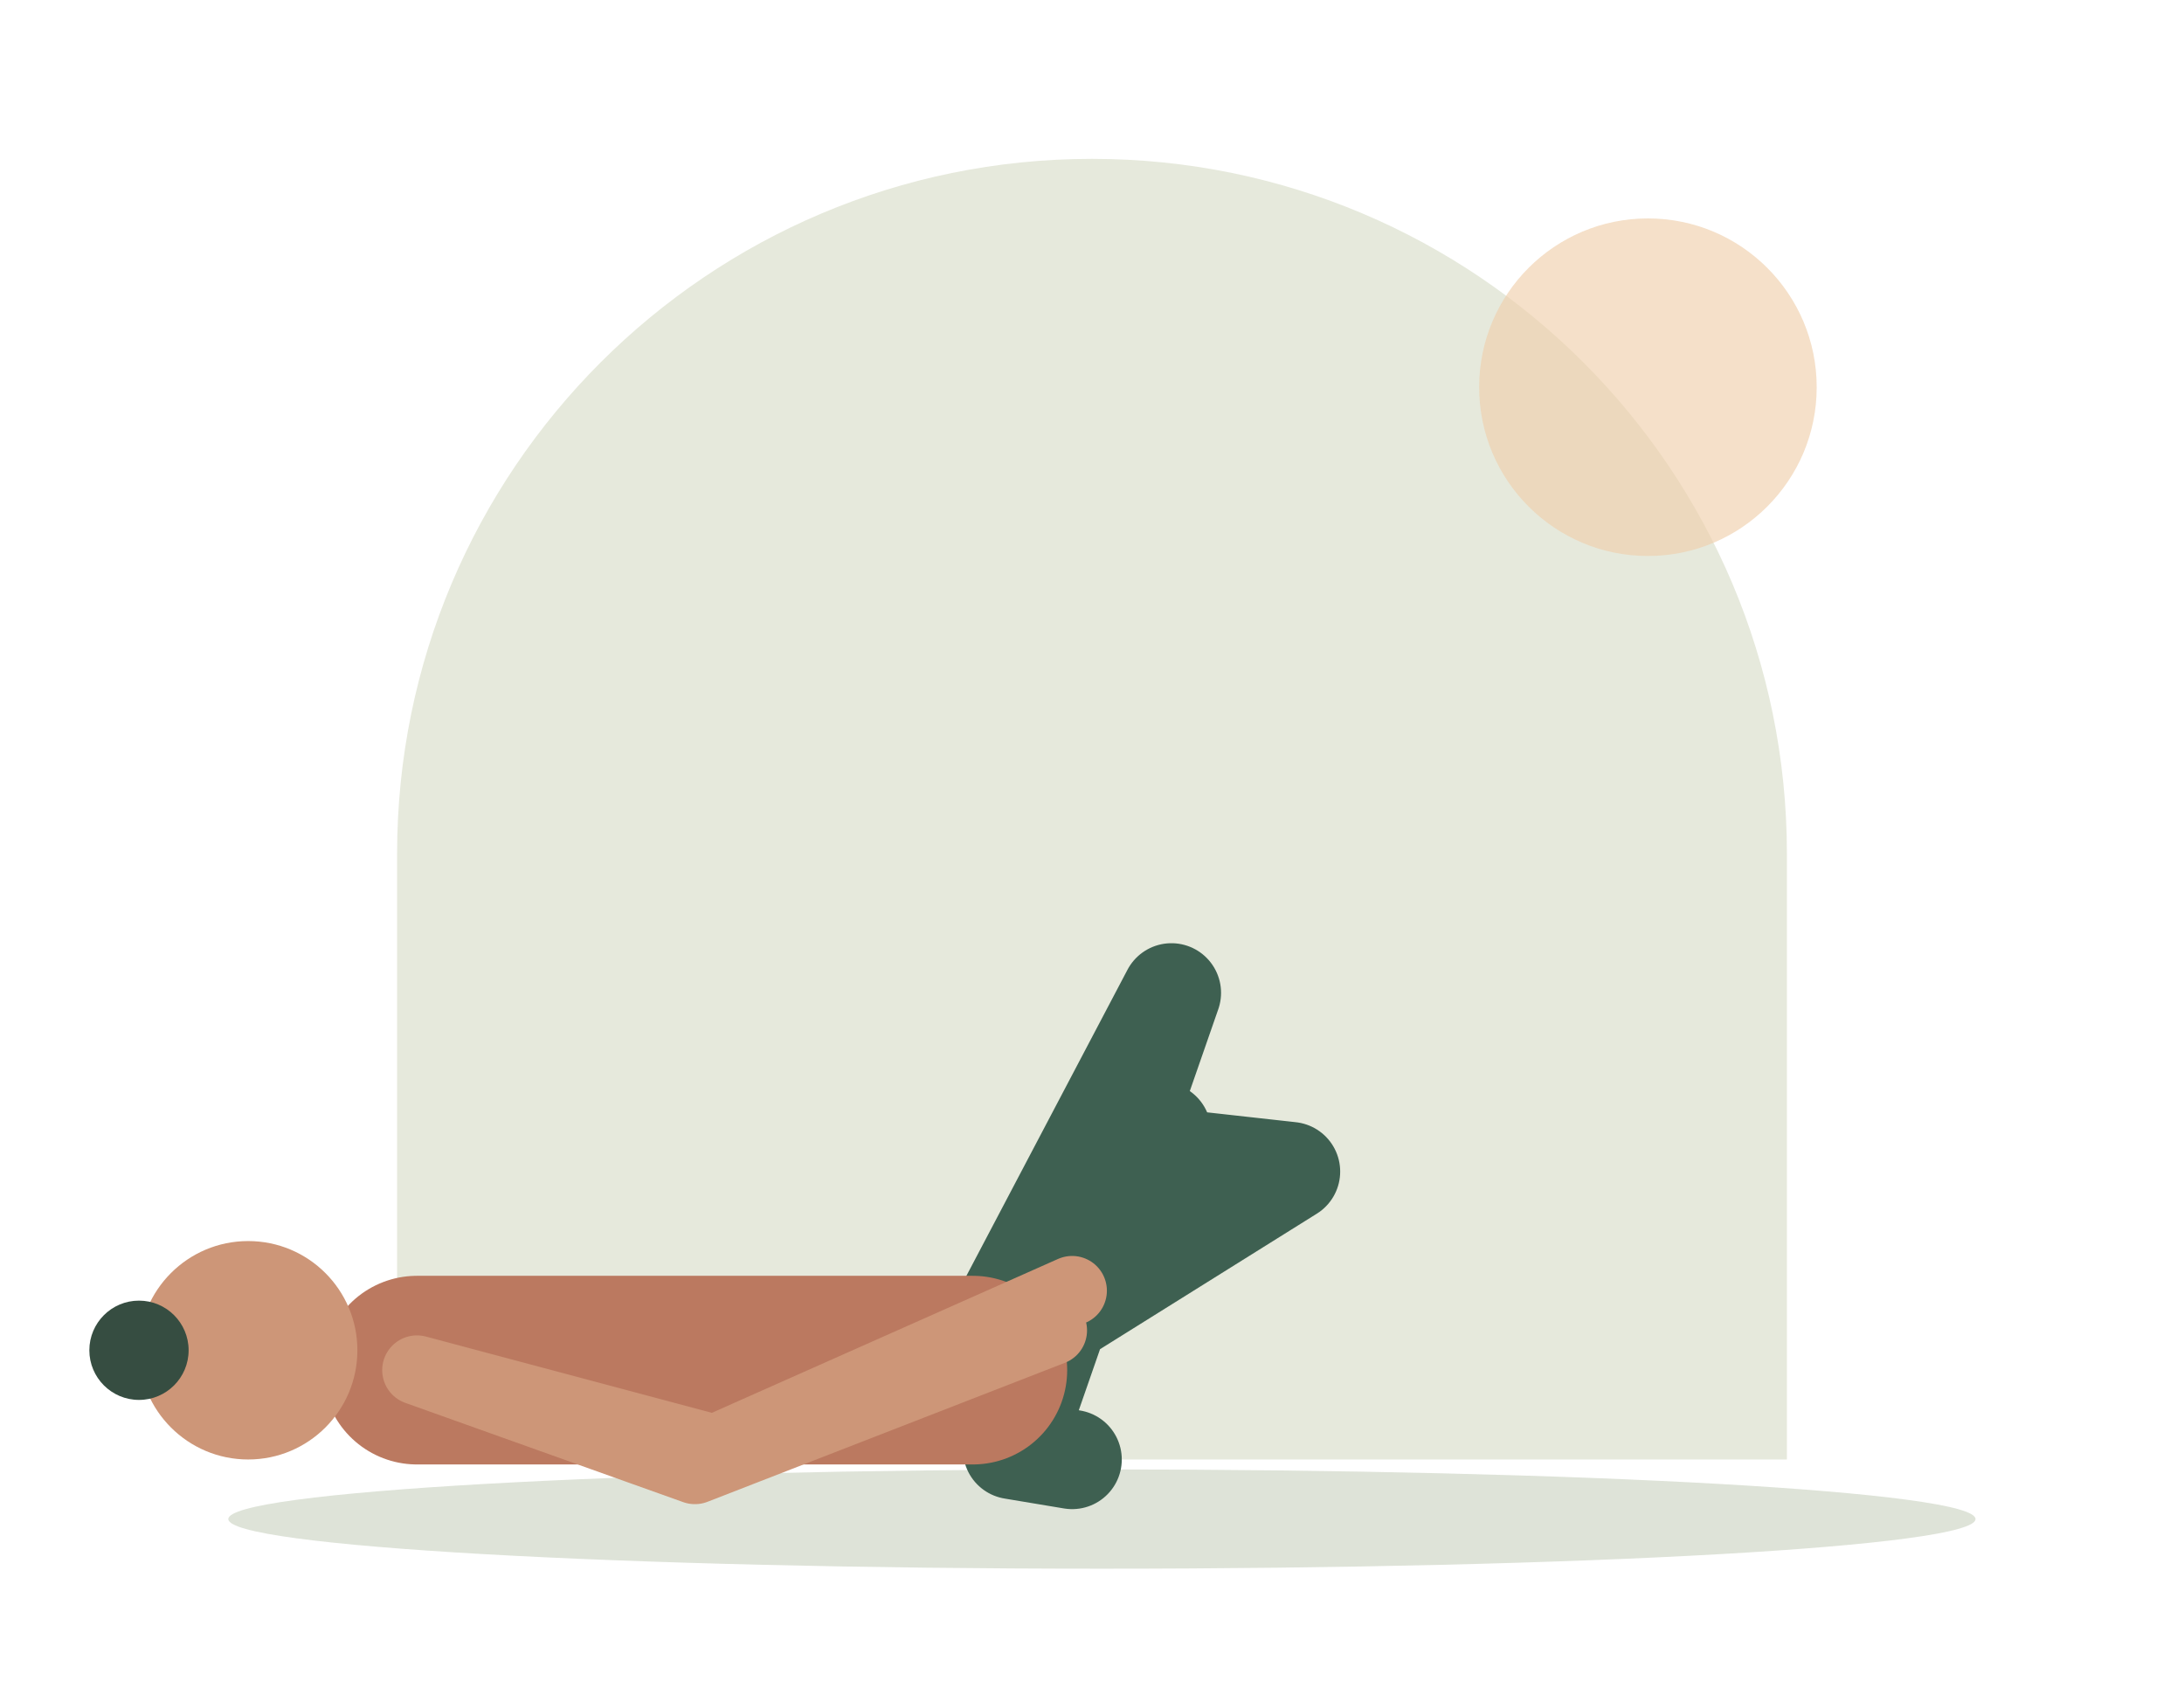
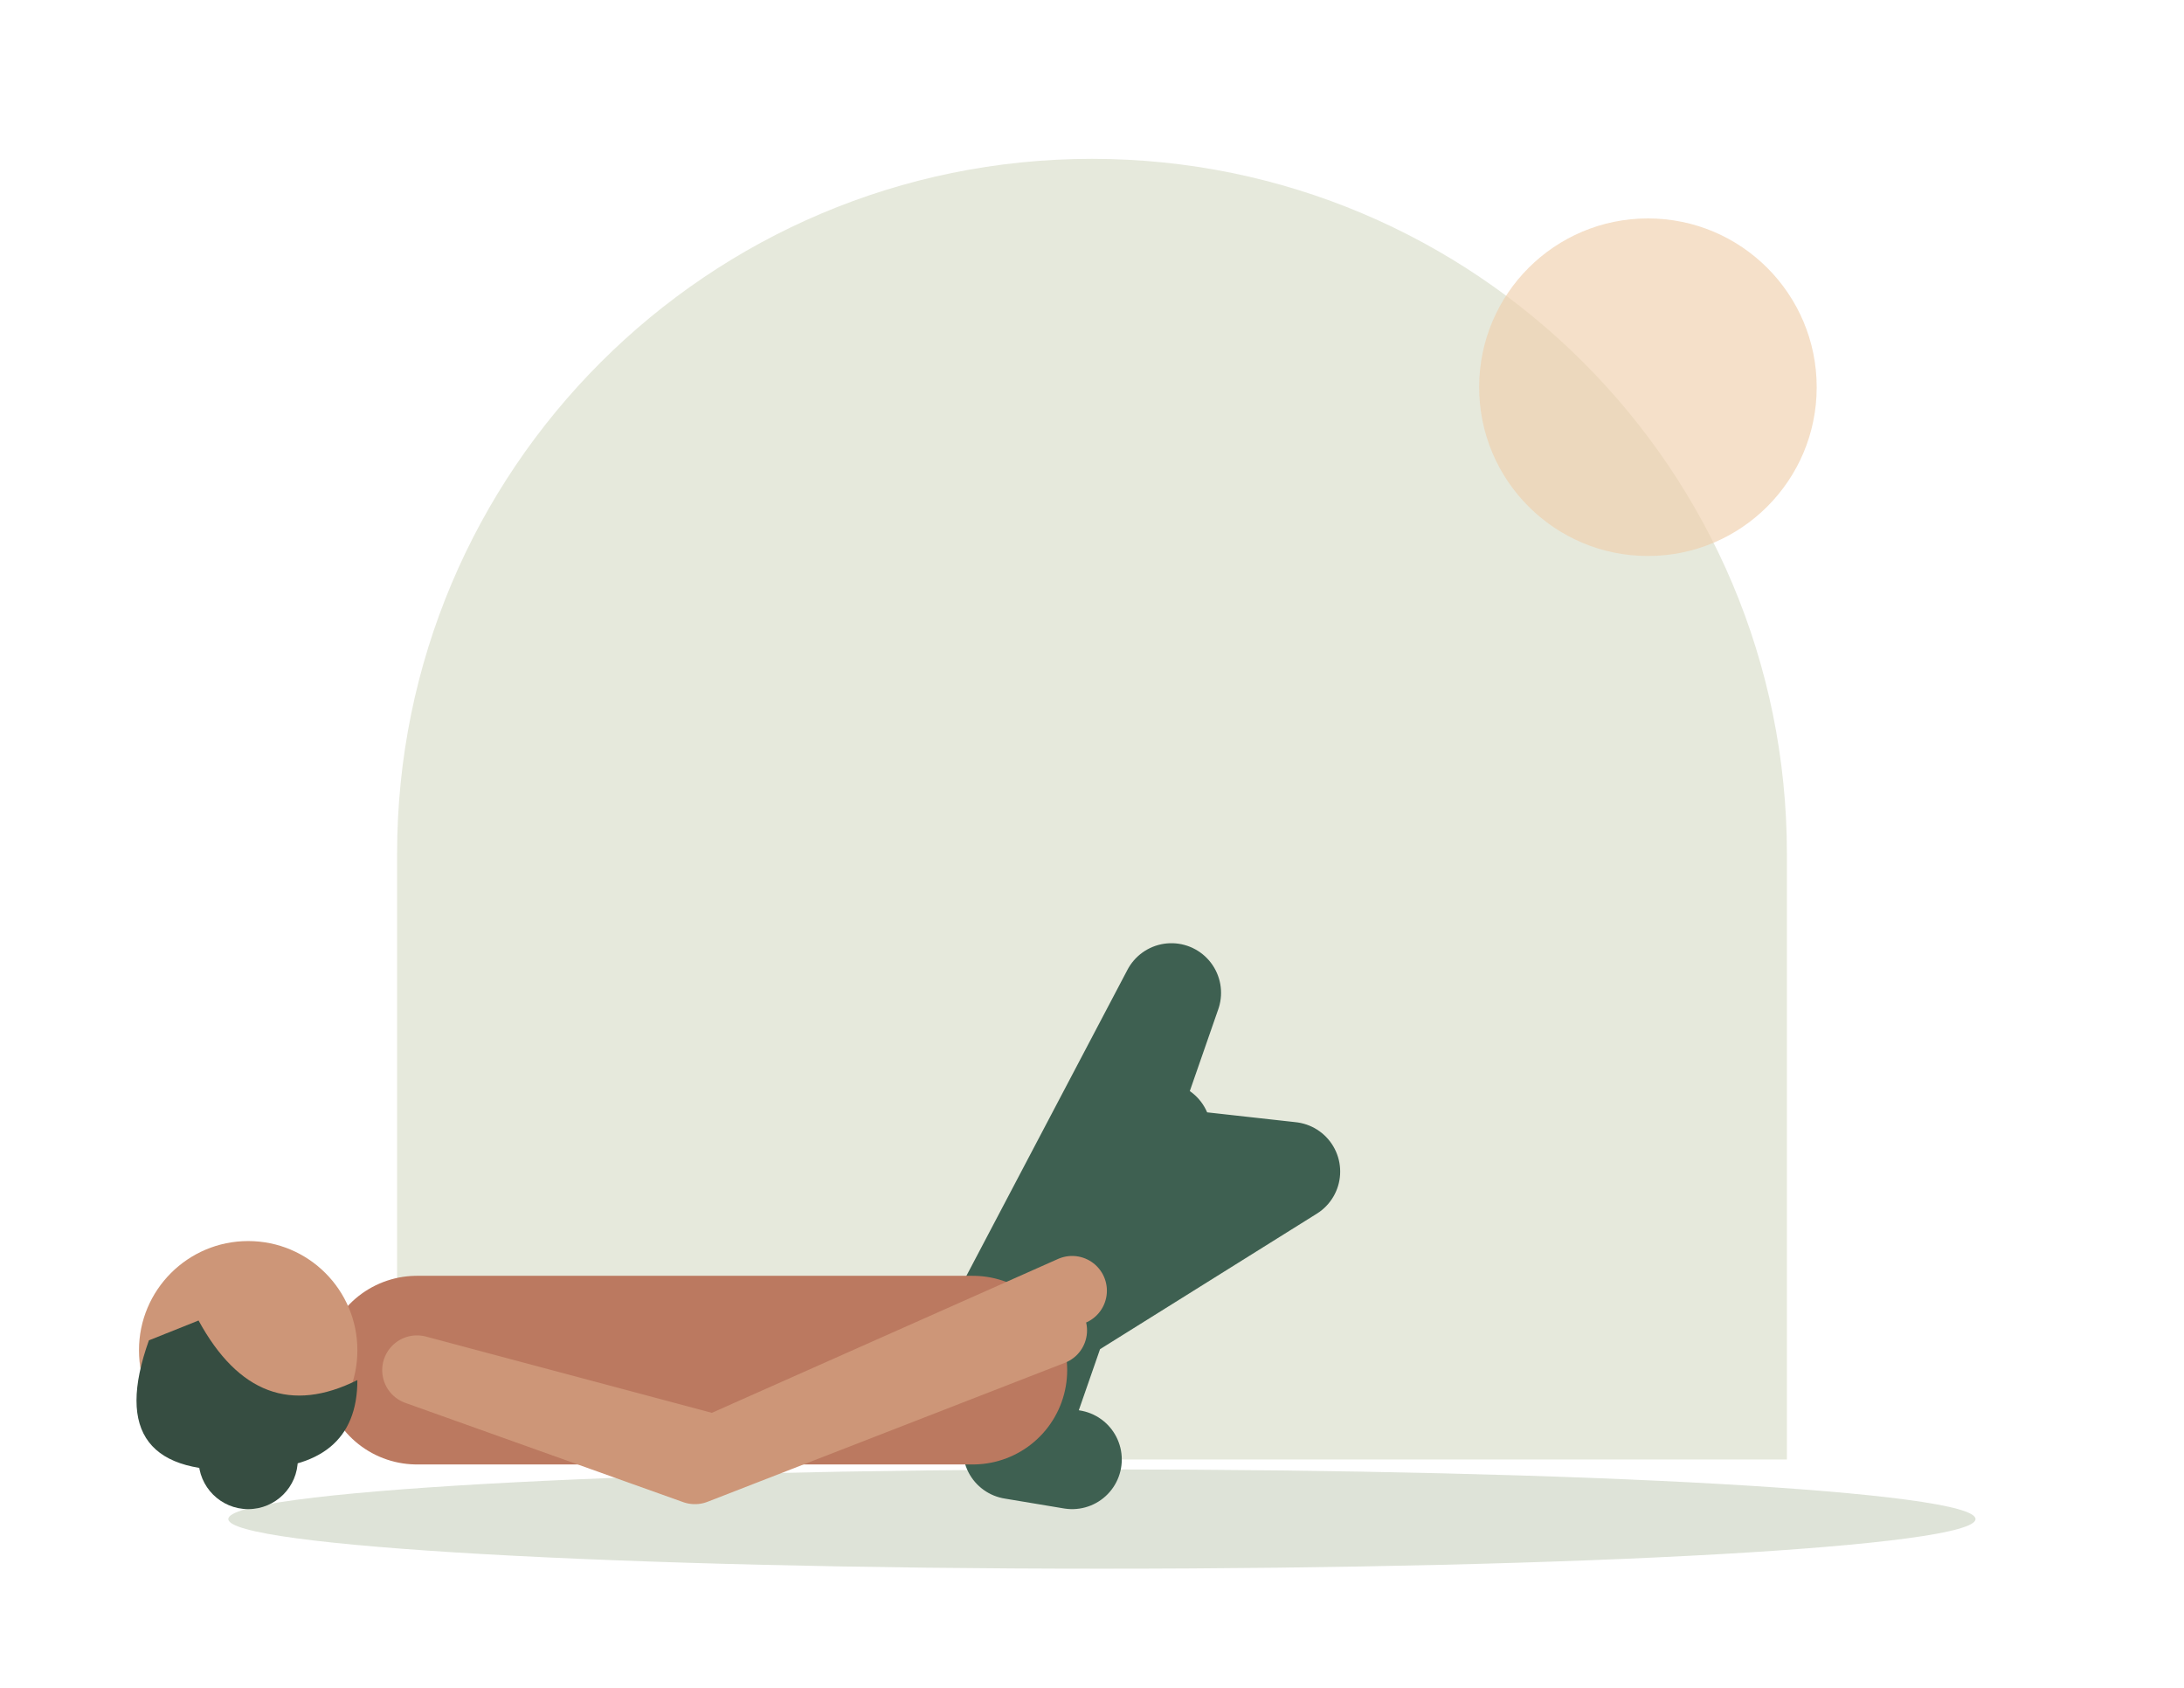
<svg xmlns="http://www.w3.org/2000/svg" width="440" height="340" viewBox="0 0 220 170">
  <path d="M40 147V86a70 70 0 0 1 140 0v61Z" fill="#e6e9dc" />
  <circle cx="166" cy="39" r="17" fill="#efcfac" opacity=".65" />
  <ellipse cx="111" cy="153" rx="88" ry="5" fill="#ccd4c3" opacity=".65" />
  <path d="M 98 138 L 118 100 L 102 146 L 108 147 M 98 138 L 130 118 L 112 116 L 117 114" stroke="#3e6051" stroke-width="10" fill="none" stroke-linecap="round" stroke-linejoin="round" />
  <path d="M 42 138 L 98 138" stroke="#bb7960" stroke-width="19" fill="none" stroke-linecap="round" />
  <path d="M 42 138 L 72 146 L 108 130 M 42 138 L 70 148 L 106 134" stroke="#cd9678" stroke-width="7" fill="none" stroke-linecap="round" stroke-linejoin="round" />
  <circle cx="25" cy="136" r="11" fill="#cd9678" />
-   <path d="M 16 129 A 7 7 0 0 0 16 143 A 5 5 0 0 1 16 129 Z" fill="#364d41" />
-   <circle cx="14" cy="136" r="5" fill="#364d41" />
+   <path d="M15 135 Q10 149 25 148 Q36 148 36 139 Q26 144 20 133 Z" fill="#364d41" />
+   <circle cx="25" cy="147" r="5" fill="#364d41" />
</svg>
